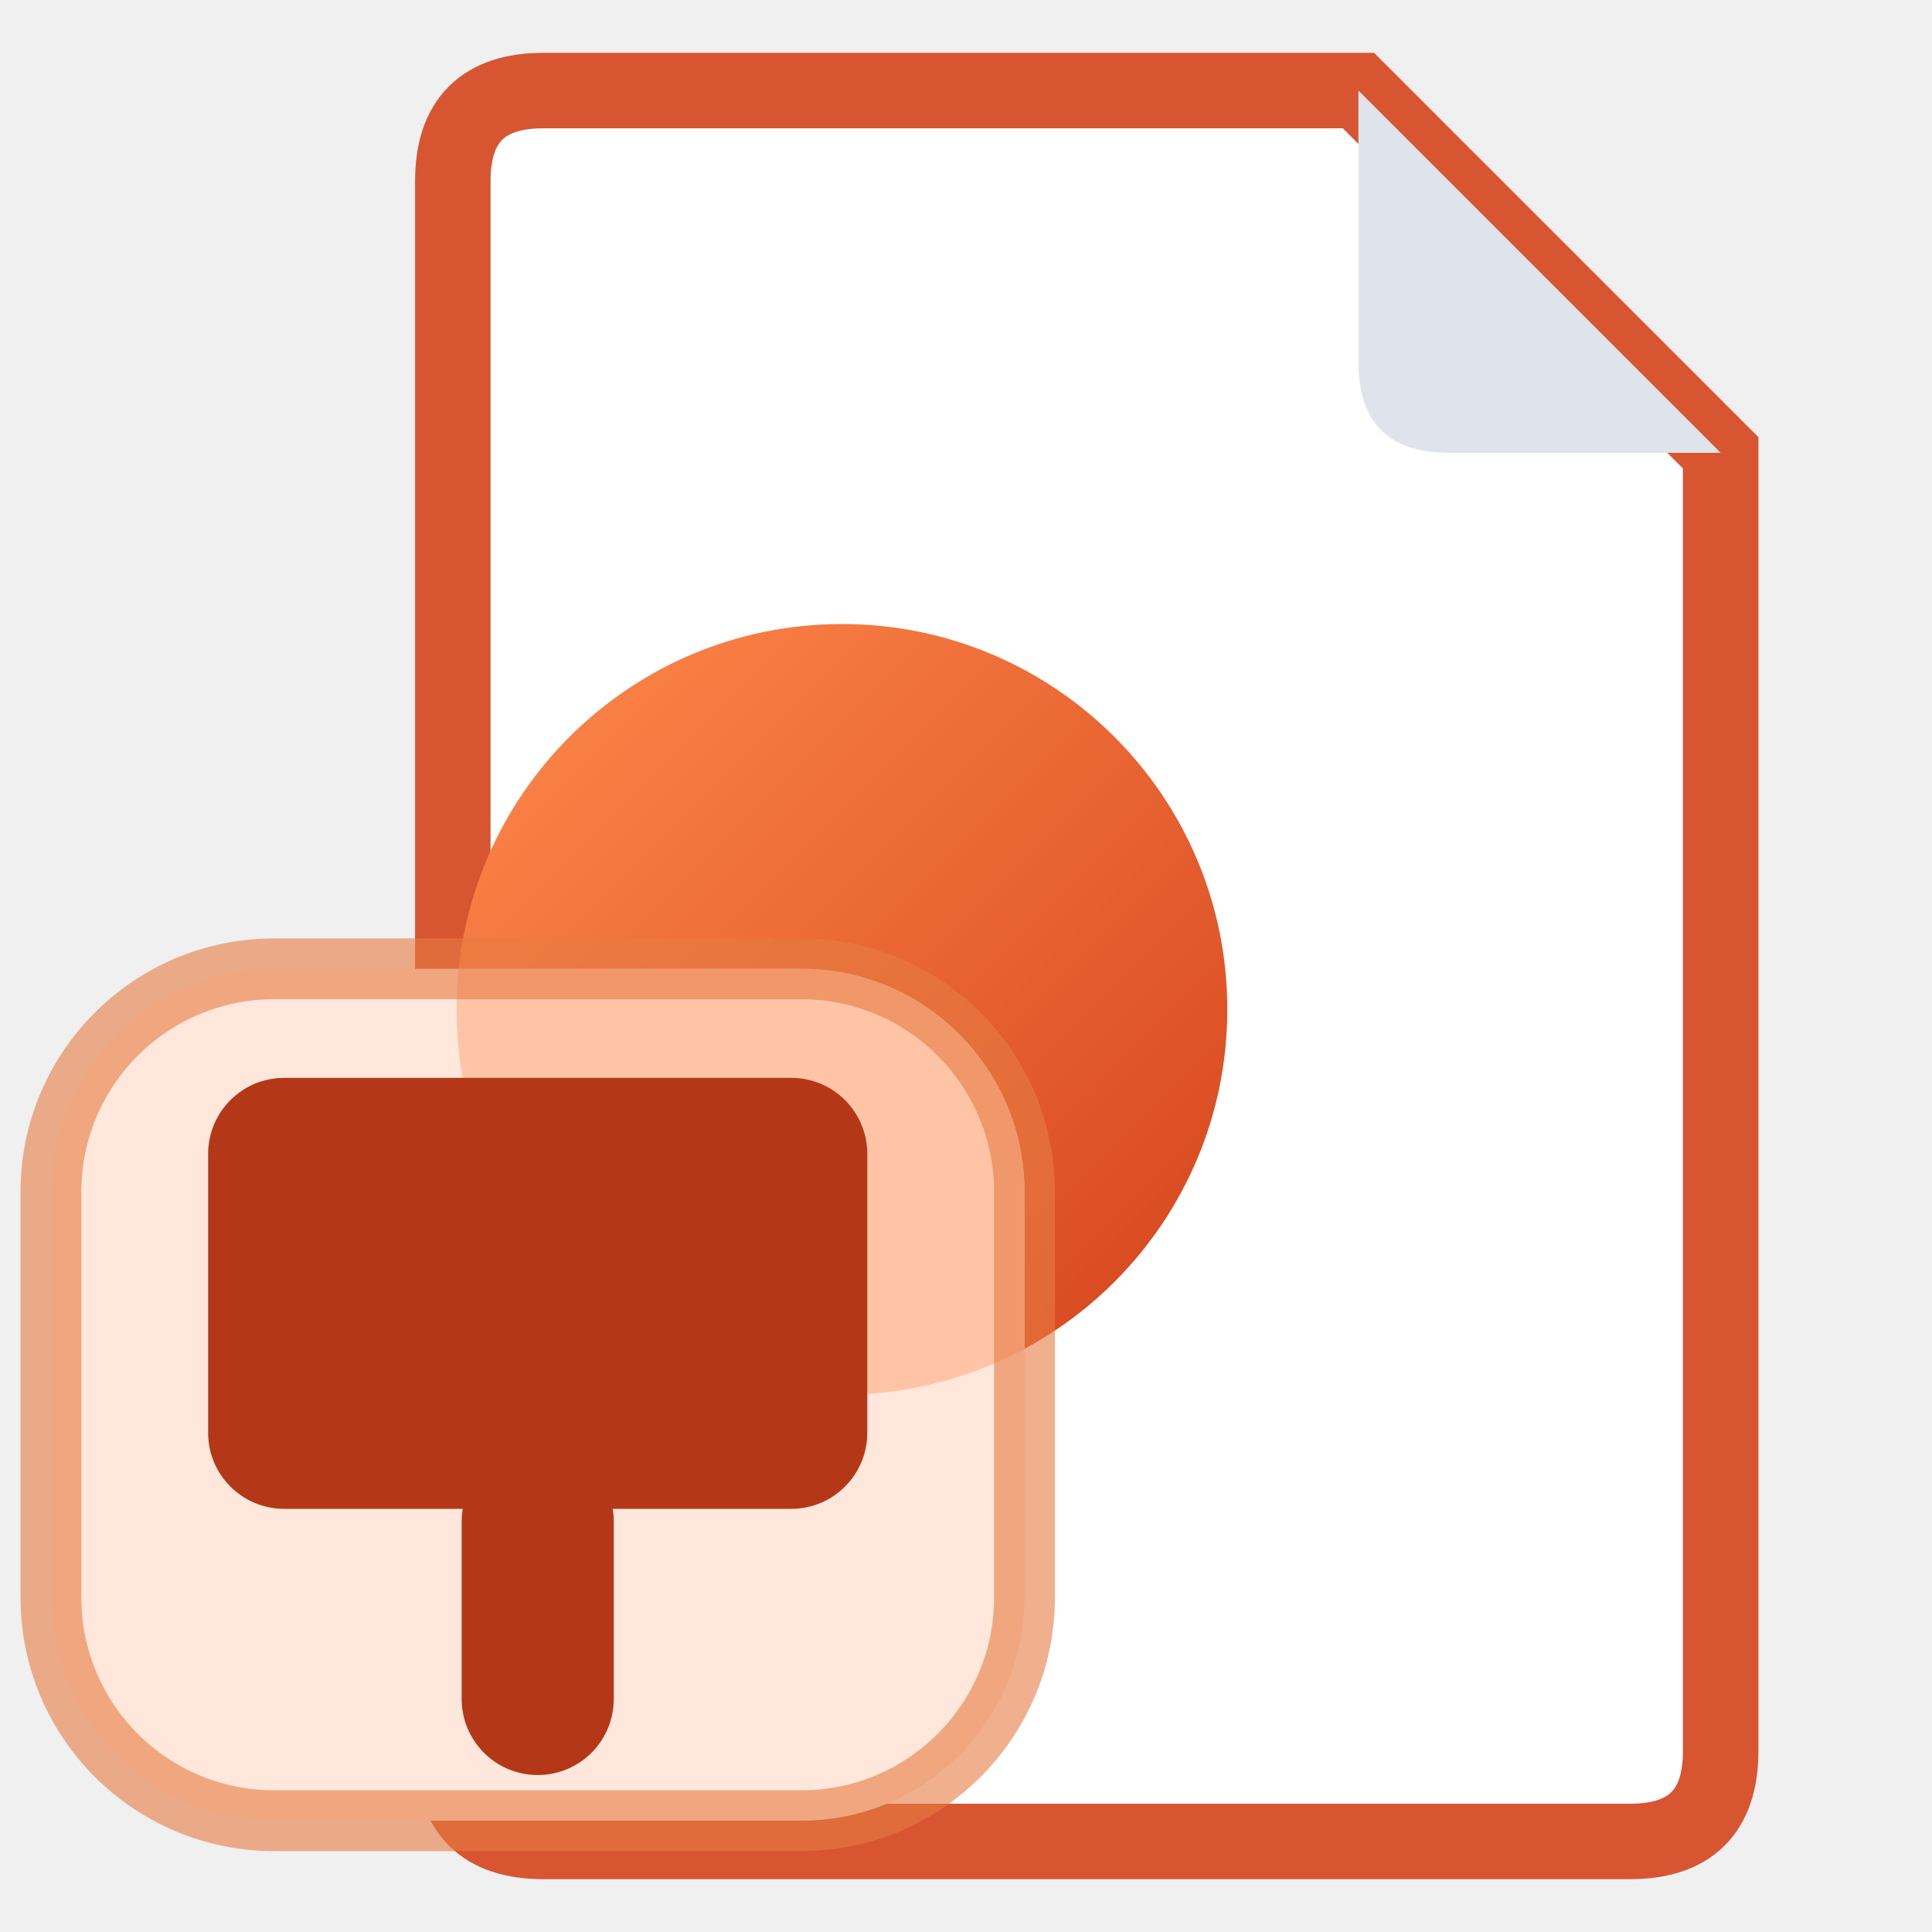
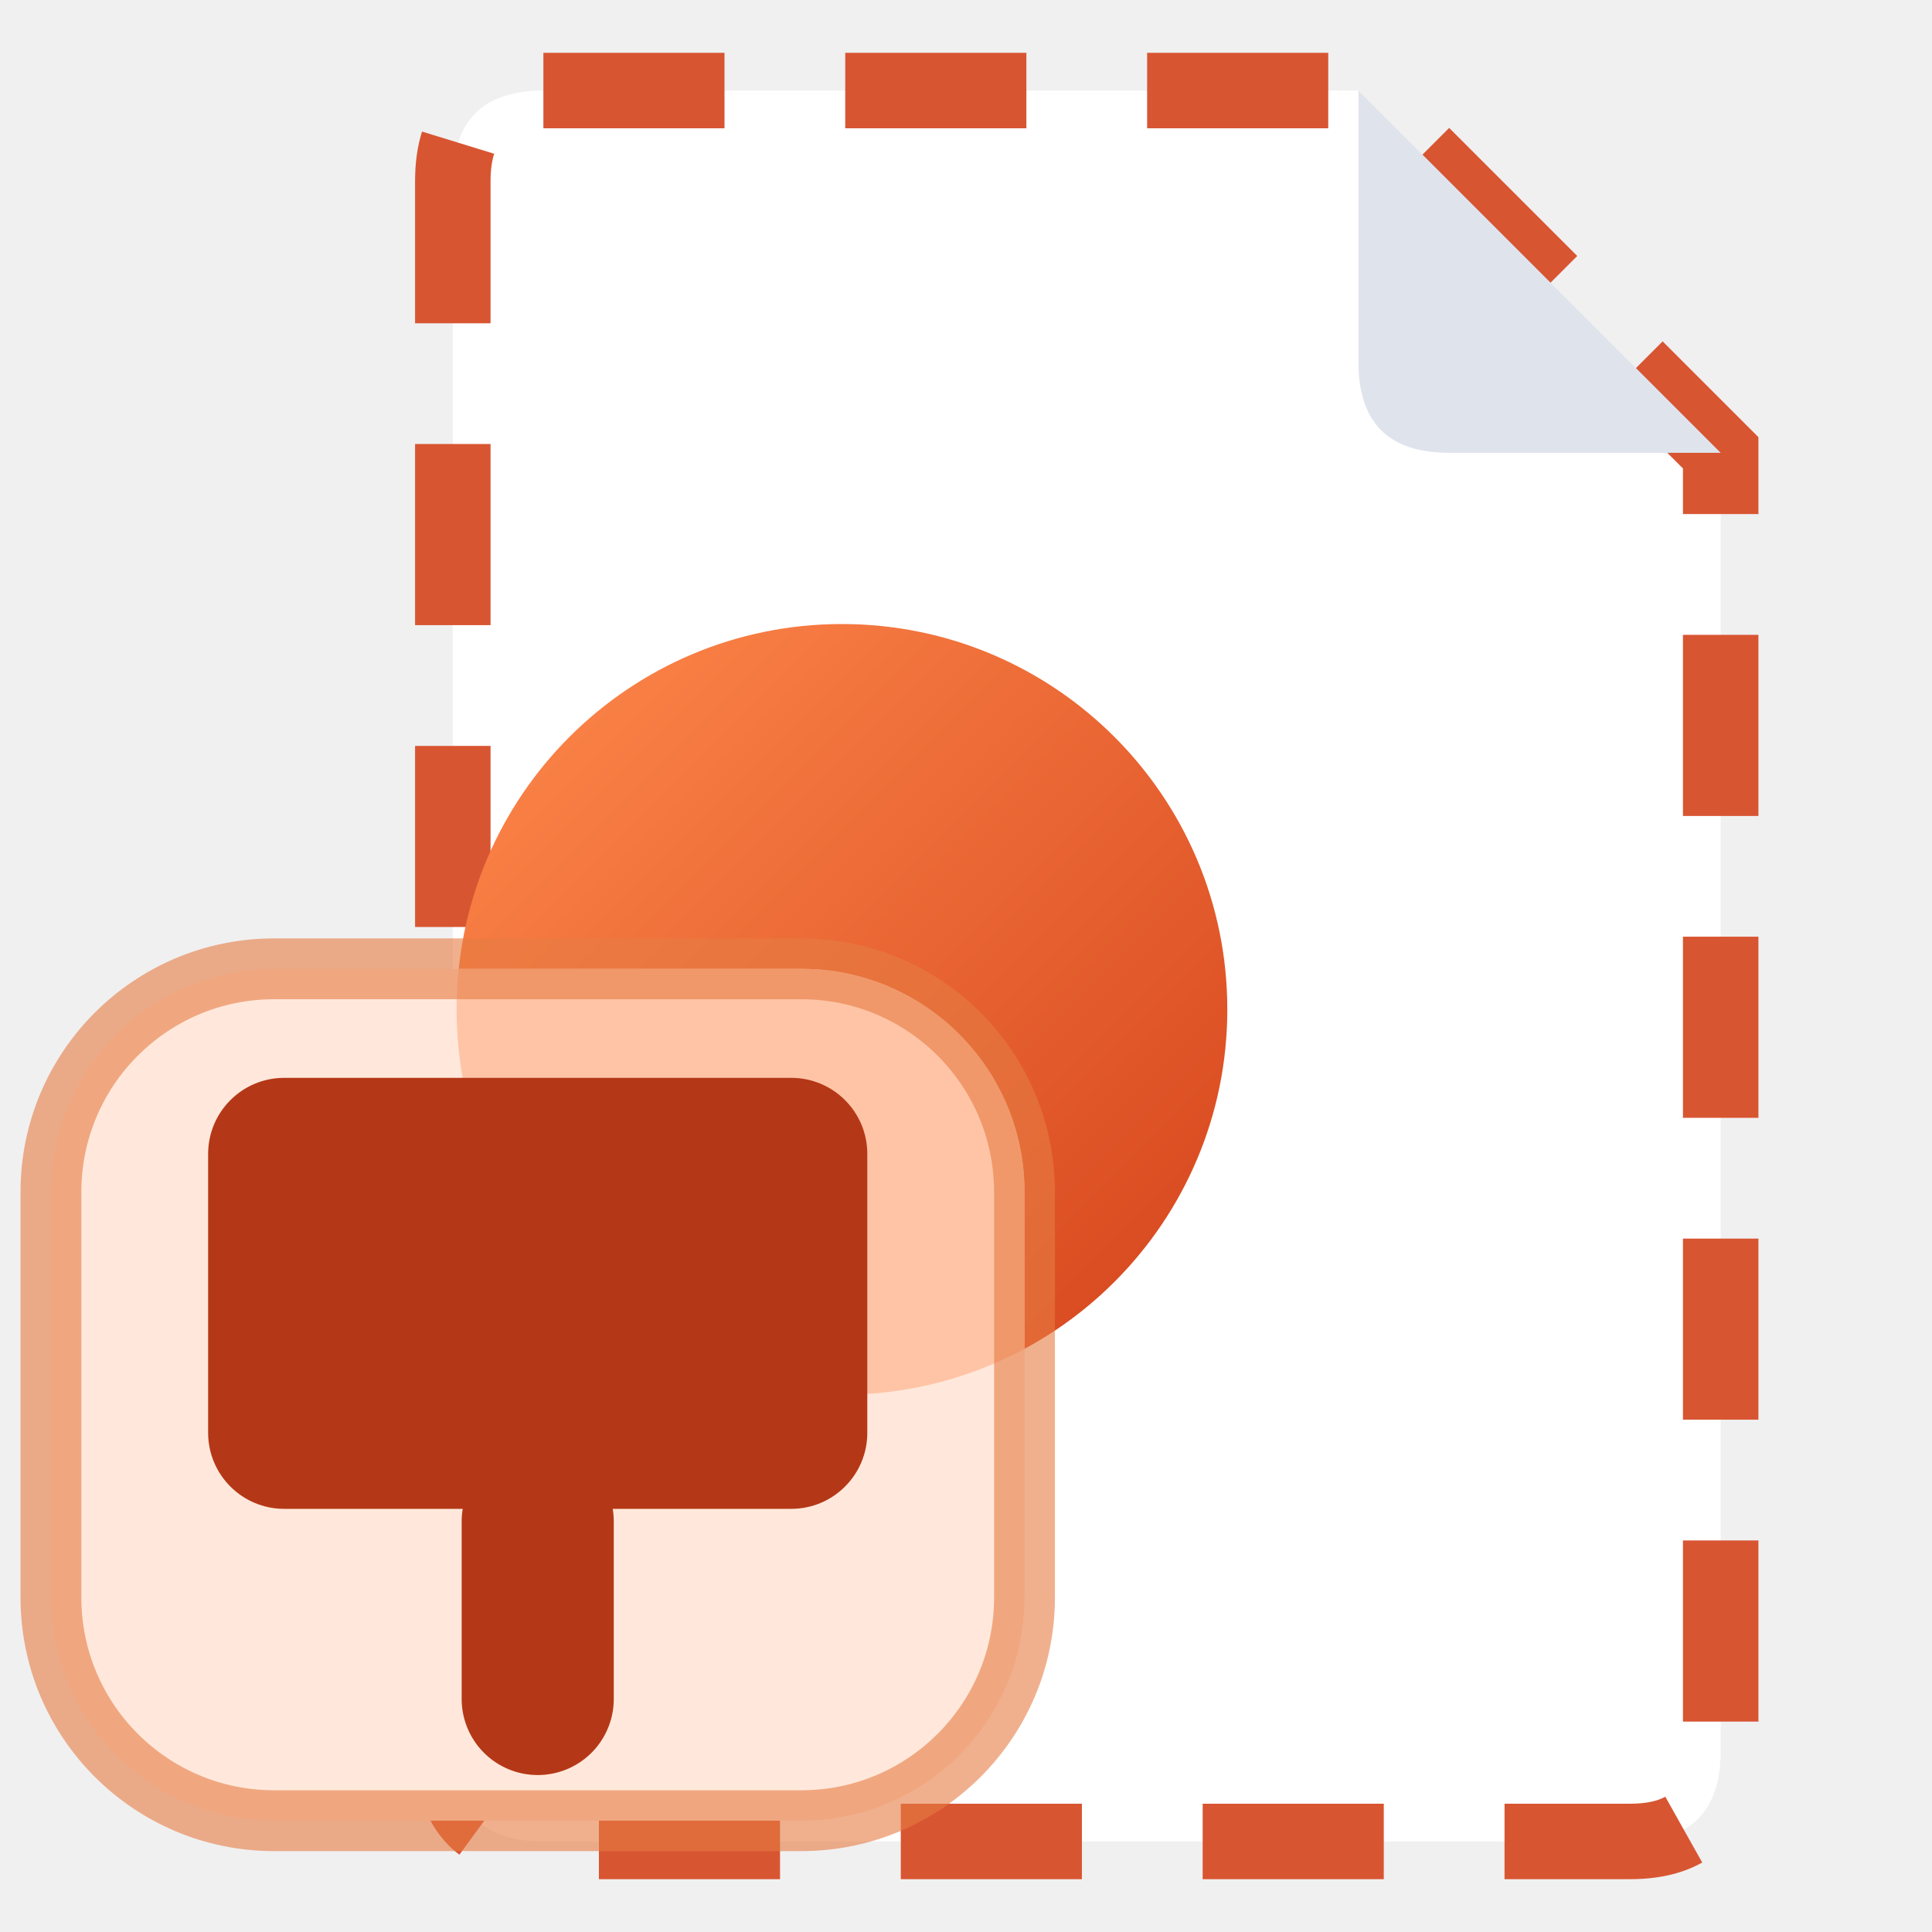
<svg xmlns="http://www.w3.org/2000/svg" viewBox="0 0 128 128" width="128" height="128">
-   <path d="M36,6 H90 L114,30 V116 Q114,122 108,122 H36 Q30,122 30,116 V12 Q30,6 36,6 Z" fill="#ffffff" stroke="#d85532" stroke-width="5" />
+   <path d="M36,6 H90 L114,30 V116 Q114,122 108,122 H36 Q30,122 30,116 V12 Q30,6 36,6 Z" fill="#ffffff" stroke="#d85532" stroke-width="5" stroke-dasharray="12 8" />
  <path d="M90,6 V24 Q90,30 96,30 H114 Z" fill="#dfe4ec" />
  <svg x="-2" y="40" width="86" height="86" viewBox="0 0 128 128">
    <defs>
      <linearGradient id="stage-sm-g1" x1="0" y1="0" x2="1" y2="1">
        <stop offset="0" stop-color="#ff8a4c" />
        <stop offset="1" stop-color="#d4421b" />
      </linearGradient>
      <clipPath id="stage-sm-p2">
        <rect x="8" y="36" width="96" height="84" rx="22" fill="#000" />
      </clipPath>
    </defs>
    <circle cx="86" cy="40" r="38" fill="url(#stage-sm-g1)" />
    <rect x="8" y="36" width="96" height="84" rx="22" fill="#ffe8db" />
    <g clip-path="url(#stage-sm-p2)">
      <circle cx="86" cy="40" r="38" fill="#ffc4a6" />
    </g>
    <rect x="8" y="36" width="96" height="84" rx="22" fill="none" stroke="#e67c44" stroke-opacity=".6" stroke-width="6" />
    <g transform="translate(56,78) scale(1.25)">
      <rect x="-26" y="-25" width="52" height="34" rx="6" fill="#b43817" />
      <path stroke="#b43817" stroke-width="12" stroke-linecap="round" stroke-linejoin="round" fill="none" d="M0,10 V24" />
    </g>
  </svg>
</svg>
